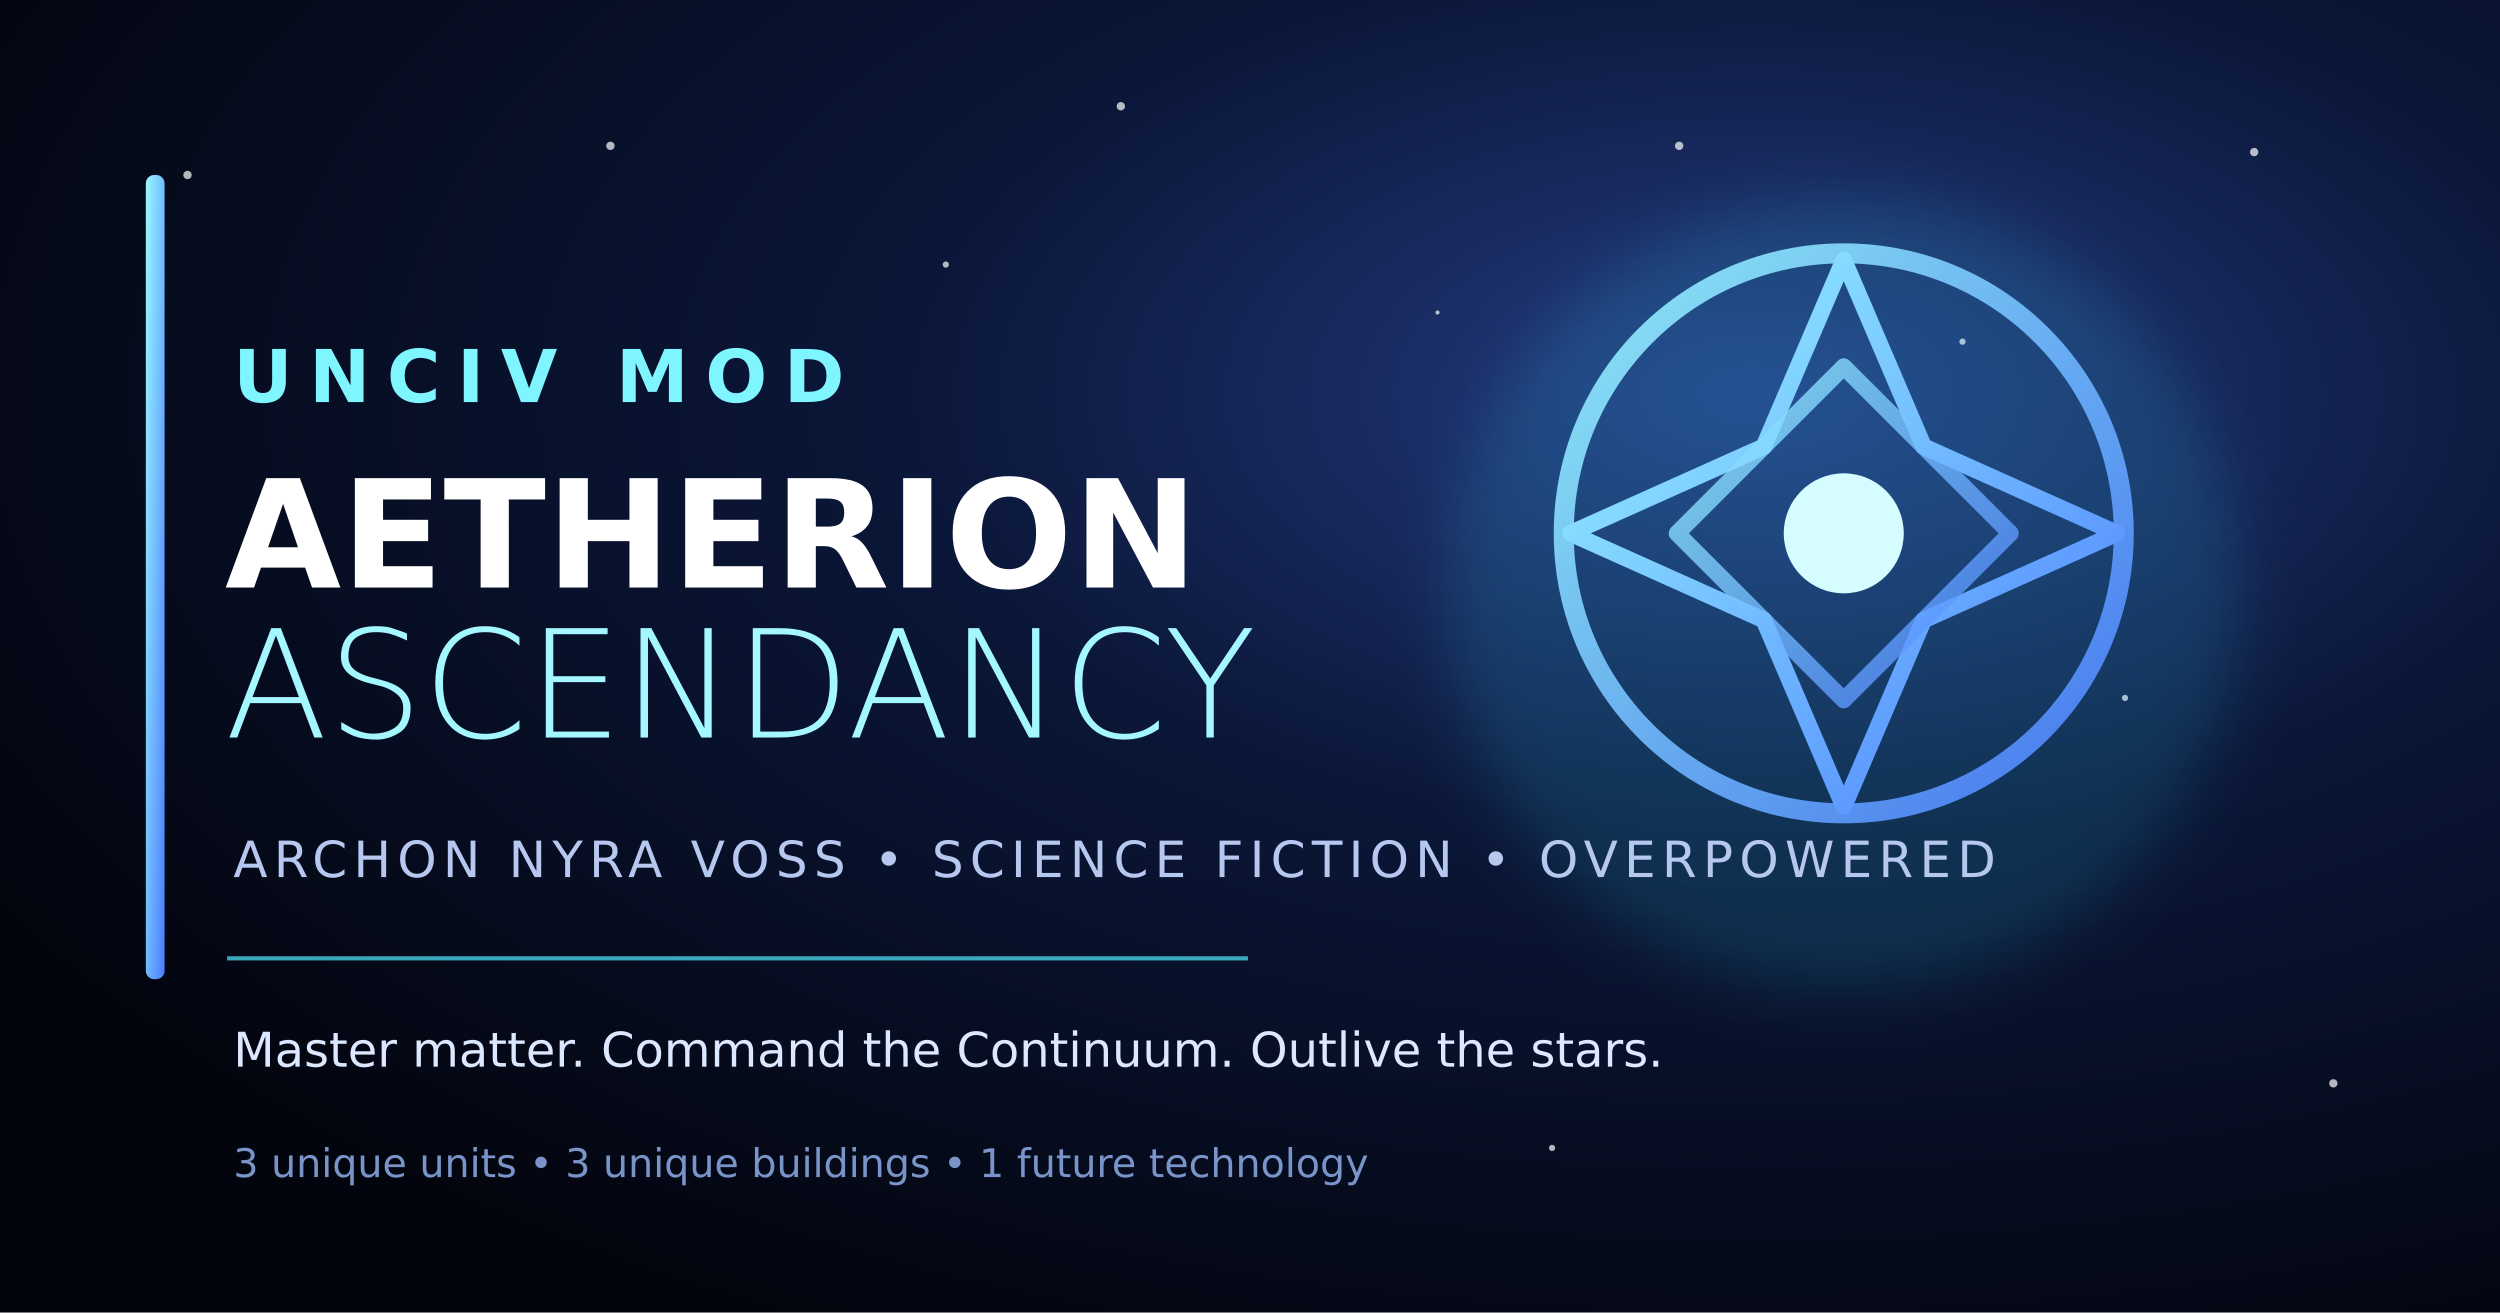
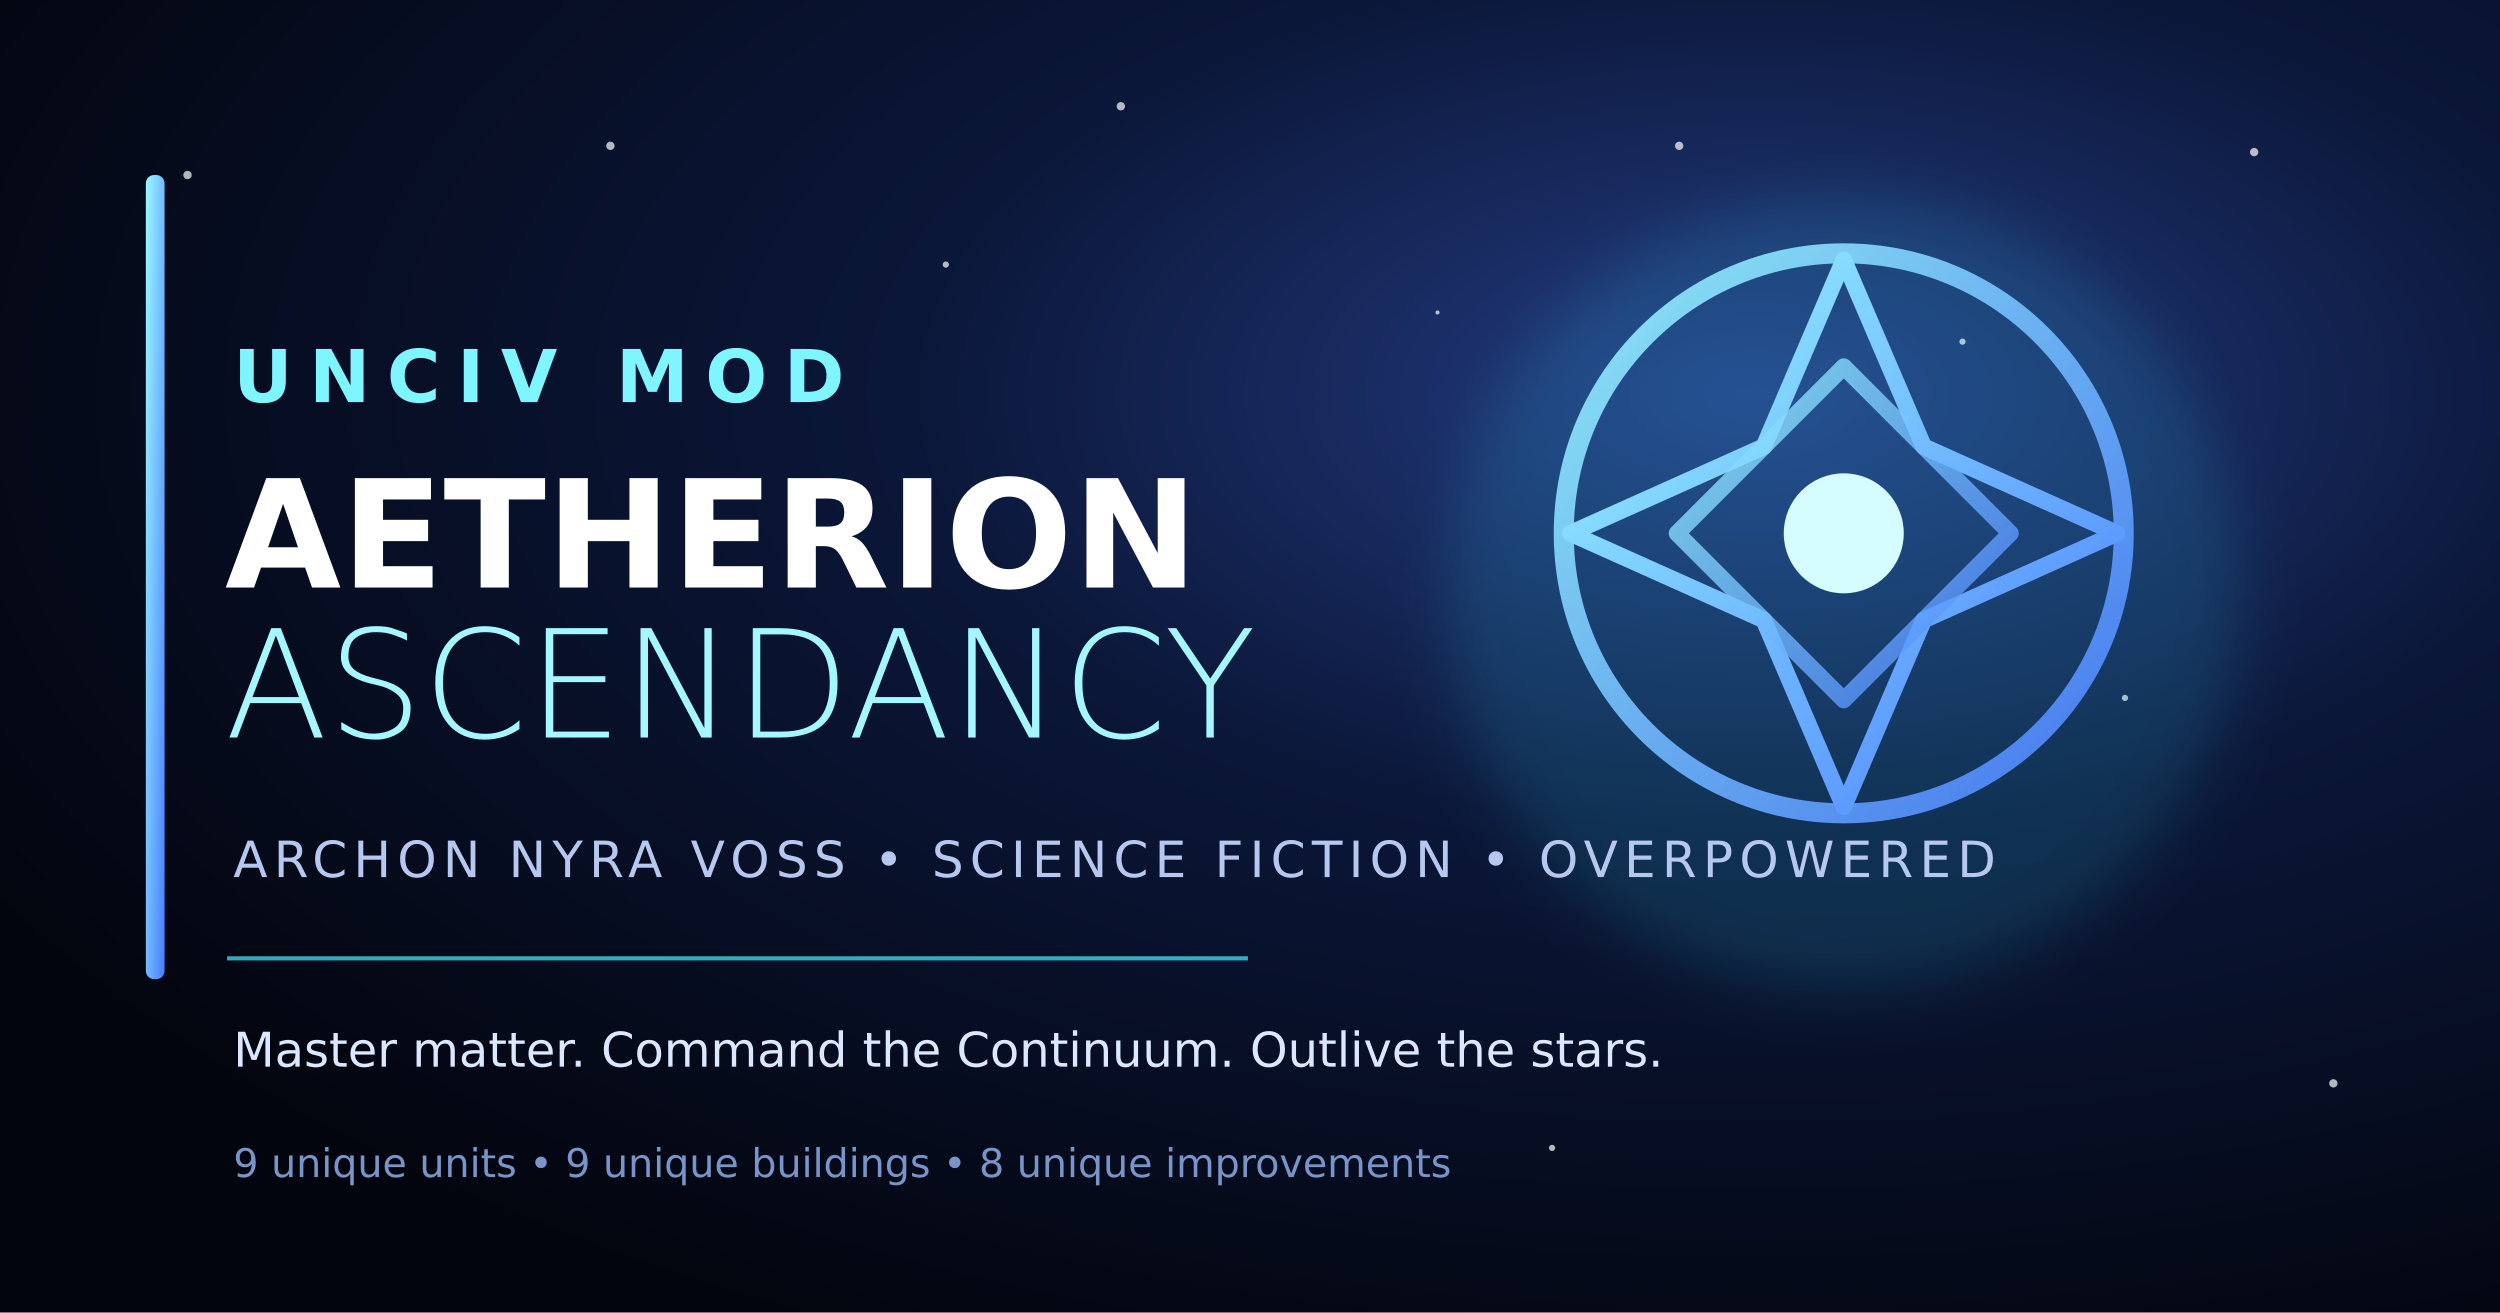
<svg xmlns="http://www.w3.org/2000/svg" width="1200" height="630" viewBox="0 0 1200 630">
  <defs>
    <radialGradient id="space" cx="70%" cy="30%" r="80%">
      <stop offset="0" stop-color="#243c83" />
      <stop offset="0.42" stop-color="#0b1739" />
      <stop offset="1" stop-color="#03050e" />
    </radialGradient>
    <linearGradient id="glow" x1="0" y1="0" x2="1" y2="1">
      <stop stop-color="#9afaff" />
      <stop offset="1" stop-color="#4a7cff" />
    </linearGradient>
    <filter id="blur">
      <feGaussianBlur stdDeviation="14" />
    </filter>
  </defs>
  <rect width="1200" height="630" fill="url(#space)" />
  <g fill="#fff" opacity="0.7">
    <circle cx="90" cy="84" r="2" />
    <circle cx="170" cy="190" r="1.5" />
    <circle cx="293" cy="70" r="2" />
    <circle cx="454" cy="127" r="1.5" />
    <circle cx="538" cy="51" r="2" />
    <circle cx="690" cy="150" r="1" />
    <circle cx="806" cy="70" r="2" />
    <circle cx="942" cy="164" r="1.5" />
    <circle cx="1082" cy="73" r="2" />
    <circle cx="1020" cy="335" r="1.5" />
    <circle cx="1120" cy="520" r="2" />
    <circle cx="745" cy="551" r="1.5" />
  </g>
  <circle cx="885" cy="285" r="190" fill="#32dfff" opacity="0.13" filter="url(#blur)" />
  <g transform="translate(725 96) scale(3.2)" fill="none" stroke="url(#glow)" stroke-linejoin="round">
    <circle cx="50" cy="50" r="42" stroke-width="3" opacity="0.9" />
    <path d="M50 9 62 37 91 50 62 63 50 91 38 63 9 50 38 37Z" stroke-width="2.5" />
    <path d="M50 25 75 50 50 75 25 50Z" stroke-width="2.5" opacity="0.8" />
    <circle cx="50" cy="50" r="9" fill="#d5fdff" stroke="none" />
  </g>
  <rect x="70" y="84" width="9" height="386" rx="4" fill="url(#glow)" />
  <text x="112" y="193" font-family="DejaVu Sans, sans-serif" font-size="35" font-weight="600" letter-spacing="8" fill="#7ff5ff">UNCIV MOD</text>
  <text x="108" y="282" font-family="DejaVu Sans, sans-serif" font-size="72" font-weight="800" fill="#ffffff">AETHERION</text>
  <text x="108" y="354" font-family="DejaVu Sans, sans-serif" font-size="72" font-weight="300" fill="#a5f7ff">ASCENDANCY</text>
  <text x="112" y="421" font-family="DejaVu Sans, sans-serif" font-size="24" letter-spacing="3" fill="#b6c8ef">ARCHON NYRA VOSS • SCIENCE FICTION • OVERPOWERED</text>
  <rect x="109" y="459" width="490" height="2" fill="#4feaff" opacity="0.7" />
  <text x="112" y="512" font-family="DejaVu Sans, sans-serif" font-size="23" fill="#dce8ff">Master matter. Command the Continuum. Outlive the stars.</text>
-   <text x="112" y="565" font-family="DejaVu Sans, sans-serif" font-size="19" fill="#7894c8">3 unique units  •  3 unique buildings  •  1 future technology</text>
+   <text x="112" y="565" font-family="DejaVu Sans, sans-serif" font-size="19" fill="#7894c8">9 unique units  •  9 unique buildings  •  8 unique improvements</text>
</svg>
